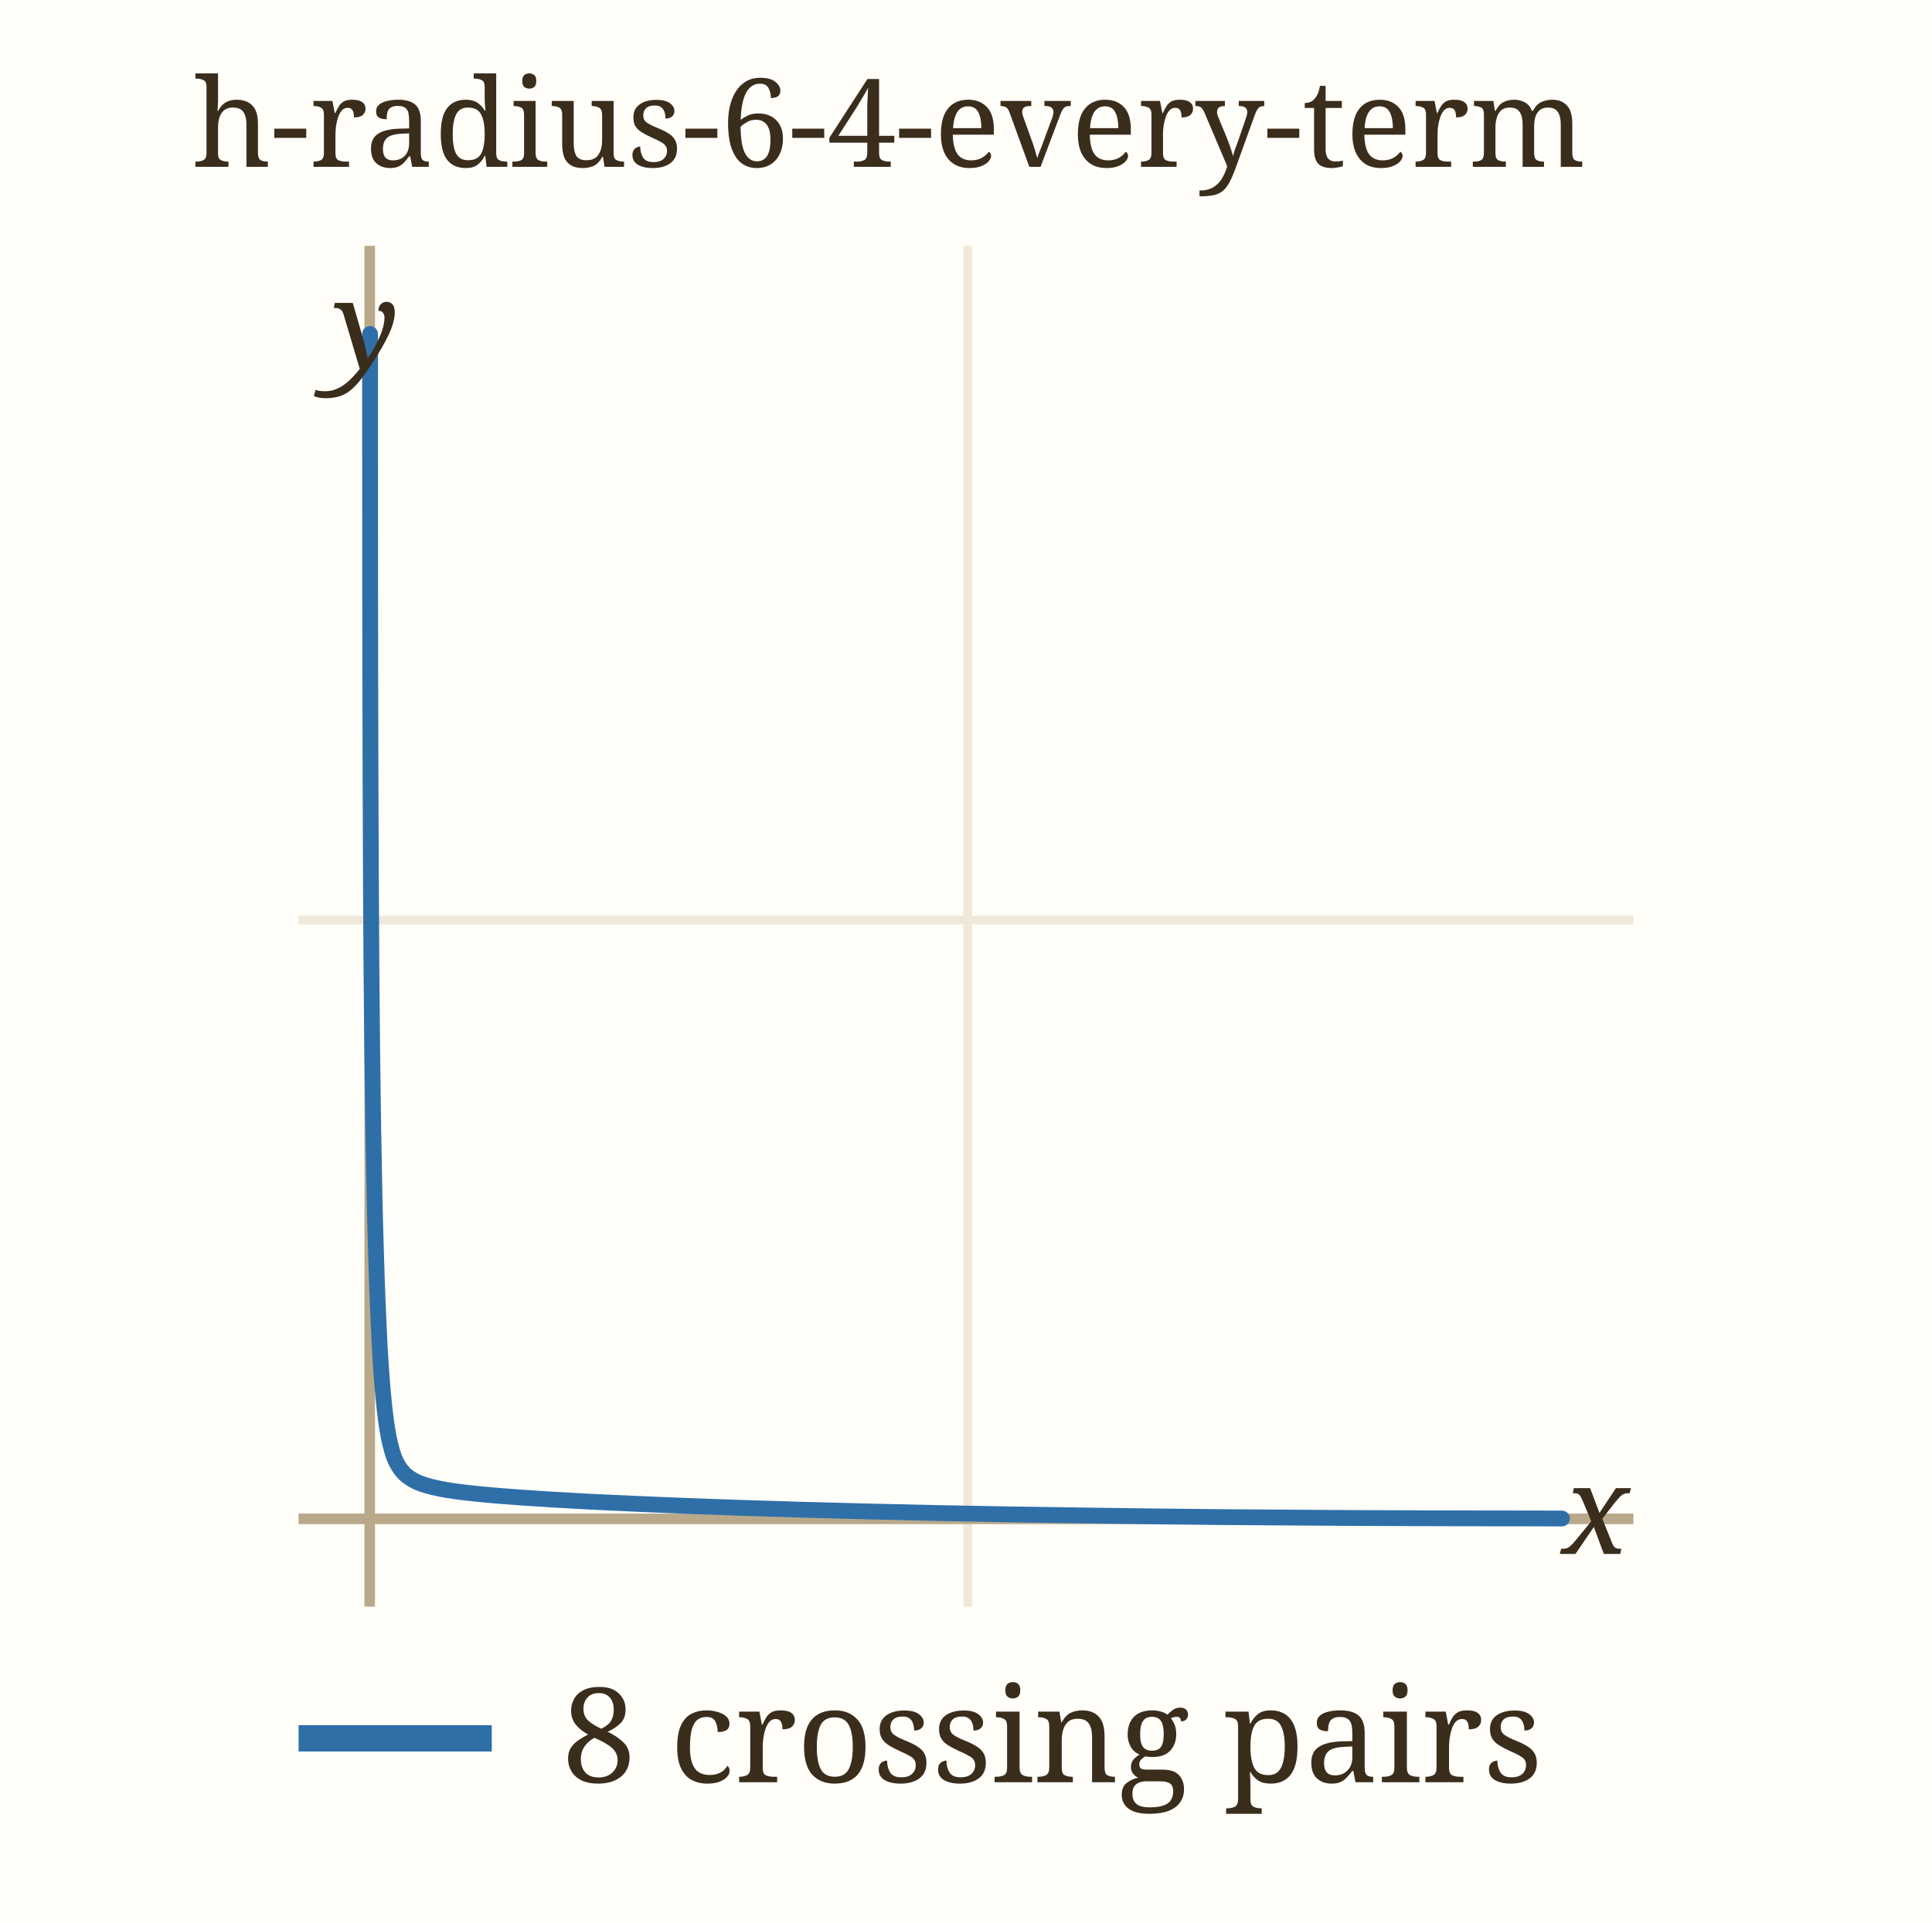
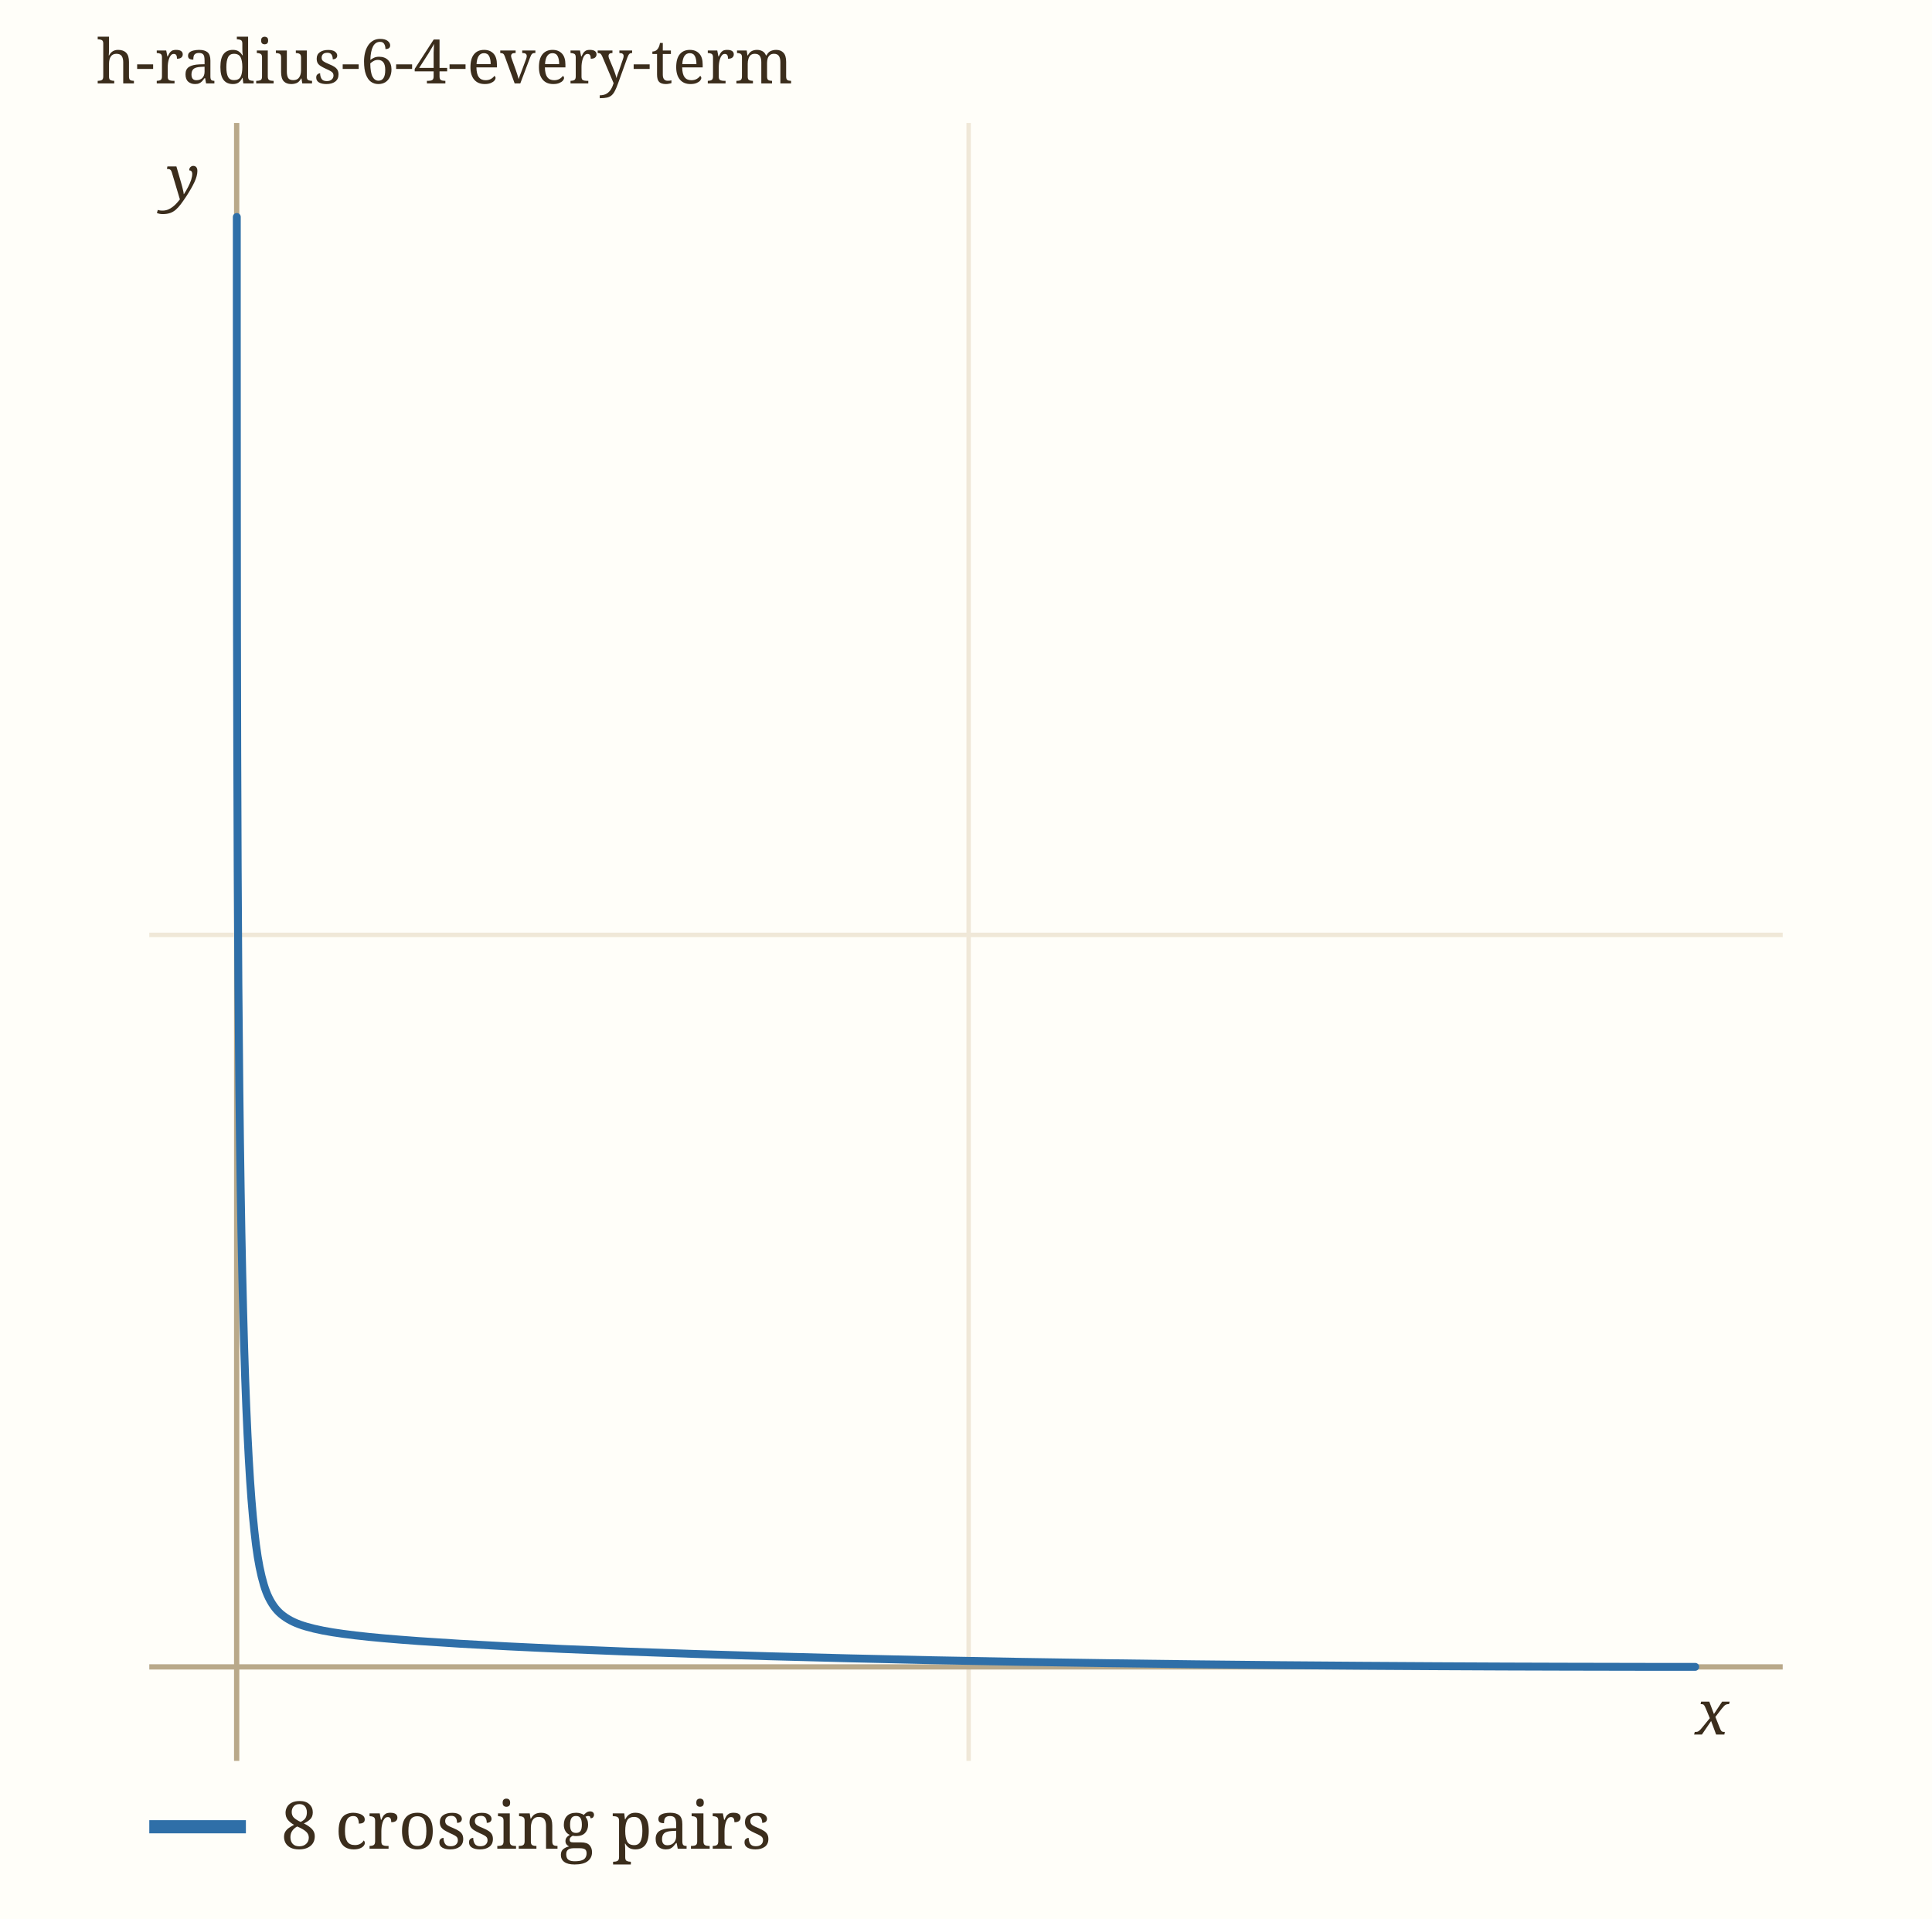
- <svg xmlns="http://www.w3.org/2000/svg" viewBox="0 0 220 219" width="220" height="219" role="img" aria-label="h-radius-6-4-every-term" data-panel="h-radius-6-4-every-term">
-   <rect x="0" y="0" width="220" height="219" fill="#fffef9" />
+ <svg xmlns="http://www.w3.org/2000/svg" viewBox="0 0 440 437" width="440" height="437" role="img" aria-label="h-radius-6-4-every-term" data-panel="h-radius-6-4-every-term">
+   <rect x="0" y="0" width="440" height="437" fill="#fffef9" />
  <clipPath id="clip-h-radius-6-4-every-term">
-     <rect x="34" y="28" width="152" height="155" />
+     <rect x="34" y="28" width="372" height="373" />
  </clipPath>
  <g clip-path="url(#clip-h-radius-6-4-every-term)">
-     <line x1="42.1" x2="42.1" y1="28" y2="183" stroke="#b9a98a" stroke-width="1.2" />
-     <line x1="110.2" x2="110.2" y1="28" y2="183" stroke="#f0e8d8" stroke-width="1" />
-     <text x="110.2" y="197.0" font-family="ui-monospace, Menlo, monospace" font-size="11" fill="#9c8a6a" text-anchor="middle">0.5</text>
-     <line x1="34" x2="186" y1="173.0" y2="173.0" stroke="#b9a98a" stroke-width="1.2" />
-     <line x1="34" x2="186" y1="104.8" y2="104.8" stroke="#f0e8d8" stroke-width="1" />
-     <text x="28.0" y="108.8" font-family="ui-monospace, Menlo, monospace" font-size="11" fill="#9c8a6a" text-anchor="end">0.5</text>
-     <path d="M177.86,172.96 C177.18,172.96 175.81,172.96 173.76,172.95 C171.72,172.95 168.91,172.95 165.57,172.94 C162.24,172.93 158.15,172.92 153.76,172.90 C149.36,172.87 144.32,172.84 139.23,172.80 C134.13,172.75 128.57,172.69 123.20,172.61 C117.82,172.54 112.21,172.45 106.95,172.34 C101.70,172.23 96.45,172.10 91.67,171.97 C86.90,171.83 82.34,171.68 78.28,171.53 C74.23,171.37 70.55,171.21 67.35,171.05 C64.14,170.89 61.41,170.72 59.05,170.55 C56.69,170.38 54.82,170.22 53.20,170.03 C51.58,169.84 50.38,169.66 49.33,169.40 C48.28,169.15 47.56,168.90 46.91,168.50 C46.25,168.11 45.82,167.69 45.41,167.04 C45.00,166.38 44.72,165.66 44.45,164.54 C44.18,163.43 43.98,162.18 43.78,160.35 C43.58,158.52 43.41,156.41 43.25,153.55 C43.10,150.68 42.95,147.34 42.83,143.15 C42.70,138.96 42.59,134.05 42.50,128.42 C42.41,122.80 42.34,116.23 42.29,109.42 C42.24,102.60 42.21,94.81 42.19,87.53 C42.16,80.25 42.16,72.33 42.15,65.75 C42.14,59.16 42.14,52.63 42.14,48.01 C42.14,43.40 42.14,39.71 42.14,38.04 C42.14,36.38 42.14,36.38 42.14,38.04 C42.14,39.71 42.14,43.40 42.14,48.01 C42.14,52.63 42.14,59.16 42.15,65.75 C42.16,72.33 42.16,80.25 42.19,87.53 C42.21,94.81 42.24,102.60 42.29,109.42 C42.34,116.23 42.41,122.80 42.50,128.42 C42.59,134.05 42.70,138.96 42.83,143.15 C42.95,147.34 43.10,150.68 43.25,153.55 C43.41,156.41 43.58,158.52 43.78,160.35 C43.98,162.18 44.18,163.43 44.45,164.54 C44.72,165.66 45.00,166.38 45.41,167.04 C45.82,167.69 46.25,168.11 46.91,168.50 C47.56,168.90 48.28,169.15 49.33,169.40 C50.38,169.66 51.58,169.84 53.20,170.03 C54.82,170.22 56.69,170.38 59.05,170.55 C61.41,170.72 64.14,170.89 67.35,171.05 C70.55,171.21 74.23,171.37 78.28,171.53 C82.34,171.68 86.90,171.83 91.67,171.97 C96.45,172.10 101.70,172.23 106.95,172.34 C112.21,172.45 117.82,172.54 123.20,172.61 C128.57,172.69 134.13,172.75 139.23,172.80 C144.32,172.84 149.36,172.87 153.76,172.90 C158.15,172.92 162.24,172.93 165.57,172.94 C168.91,172.95 171.72,172.95 173.76,172.95 C175.81,172.96 177.18,172.96 177.86,172.96 C178.54,172.96 178.54,172.96 177.86,172.96 C177.18,172.96 175.81,172.96 173.76,172.95 C171.72,172.95 168.91,172.95 165.57,172.94 C162.24,172.93 158.15,172.92 153.76,172.90 C149.36,172.87 144.32,172.84 139.23,172.80 C134.13,172.75 128.57,172.69 123.20,172.61 C117.82,172.54 112.21,172.45 106.95,172.34 C101.70,172.23 96.45,172.10 91.67,171.97 C86.90,171.83 82.34,171.68 78.28,171.53 C74.23,171.37 70.55,171.21 67.35,171.05 C64.14,170.89 61.41,170.72 59.05,170.55 C56.69,170.38 54.82,170.22 53.20,170.03 C51.58,169.84 50.38,169.66 49.33,169.40 C48.28,169.15 47.56,168.90 46.91,168.50 C46.25,168.11 45.82,167.69 45.41,167.04 C45.00,166.38 44.72,165.66 44.45,164.54 C44.18,163.43 43.98,162.18 43.78,160.35 C43.58,158.52 43.41,156.41 43.25,153.55 C43.10,150.68 42.95,147.34 42.83,143.15 C42.70,138.96 42.59,134.05 42.50,128.42 C42.41,122.80 42.34,116.23 42.29,109.42 C42.24,102.60 42.21,94.81 42.19,87.53 C42.16,80.25 42.16,72.33 42.15,65.75 C42.14,59.16 42.14,52.63 42.14,48.01 C42.14,43.40 42.14,39.71 42.14,38.04 C42.14,36.38 42.14,36.38 42.14,38.04 C42.14,39.71 42.14,43.40 42.14,48.01 C42.14,52.63 42.14,59.16 42.15,65.75 C42.16,72.33 42.16,80.25 42.19,87.53 C42.21,94.81 42.24,102.60 42.29,109.42 C42.34,116.23 42.41,122.80 42.50,128.42 C42.59,134.05 42.70,138.96 42.83,143.15 C42.95,147.34 43.10,150.68 43.25,153.55 C43.41,156.41 43.58,158.52 43.78,160.35 C43.98,162.18 44.18,163.43 44.45,164.54 C44.72,165.66 45.00,166.38 45.41,167.04 C45.82,167.69 46.25,168.11 46.91,168.50 C47.56,168.90 48.28,169.15 49.33,169.40 C50.38,169.66 51.58,169.84 53.20,170.03 C54.82,170.22 56.69,170.38 59.05,170.55 C61.41,170.72 64.14,170.89 67.35,171.05 C70.55,171.21 74.23,171.37 78.28,171.53 C82.34,171.68 86.90,171.83 91.67,171.97 C96.45,172.10 101.70,172.23 106.95,172.34 C112.21,172.45 117.82,172.54 123.20,172.61 C128.57,172.69 134.13,172.75 139.23,172.80 C144.32,172.84 149.36,172.87 153.76,172.90 C158.15,172.92 162.24,172.93 165.57,172.94 C168.91,172.95 171.72,172.95 173.76,172.95 C175.81,172.96 177.18,172.96 177.86,172.96" fill="none" stroke="#2f6fa8" stroke-width="1.8" stroke-linecap="round" data-path="h-radius-6-4-every-term" />
+     <line x1="53.9" x2="53.9" y1="28" y2="401" stroke="#b9a98a" stroke-width="1.2" />
+     <line x1="220.6" x2="220.6" y1="28" y2="401" stroke="#f0e8d8" stroke-width="1" />
+     <text x="220.6" y="415.0" font-family="ui-monospace, Menlo, monospace" font-size="11" fill="#9c8a6a" text-anchor="middle">0.5</text>
+     <line x1="34" x2="406" y1="379.6" y2="379.6" stroke="#b9a98a" stroke-width="1.2" />
+     <line x1="34" x2="406" y1="212.9" y2="212.9" stroke="#f0e8d8" stroke-width="1" />
+     <text x="28.0" y="216.9" font-family="ui-monospace, Menlo, monospace" font-size="11" fill="#9c8a6a" text-anchor="end">0.5</text>
+     <path d="M386.07,379.59 C384.40,379.59 381.07,379.59 376.06,379.59 C371.05,379.58 364.17,379.58 356.01,379.55 C347.85,379.53 337.83,379.50 327.08,379.44 C316.34,379.38 303.99,379.31 291.53,379.20 C279.06,379.08 265.46,378.94 252.29,378.75 C239.13,378.57 225.40,378.34 212.54,378.08 C199.68,377.81 186.84,377.50 175.15,377.17 C163.46,376.84 152.30,376.47 142.37,376.09 C132.45,375.72 123.46,375.32 115.62,374.92 C107.77,374.52 101.08,374.12 95.31,373.71 C89.54,373.29 84.94,372.90 80.98,372.43 C77.02,371.96 74.09,371.51 71.52,370.89 C68.96,370.27 67.19,369.65 65.59,368.69 C63.99,367.72 62.92,366.71 61.92,365.10 C60.92,363.49 60.25,361.73 59.58,359.00 C58.92,356.28 58.42,353.22 57.94,348.73 C57.45,344.25 57.04,339.10 56.65,332.09 C56.26,325.07 55.91,316.89 55.60,306.65 C55.30,296.40 55.02,284.37 54.81,270.60 C54.59,256.84 54.42,240.76 54.29,224.08 C54.16,207.40 54.09,188.34 54.03,170.53 C53.98,152.72 53.96,133.33 53.95,117.21 C53.93,101.09 53.93,85.11 53.93,73.81 C53.93,62.51 53.93,53.48 53.93,49.41 C53.93,45.34 53.93,45.34 53.93,49.41 C53.93,53.48 53.93,62.51 53.93,73.81 C53.93,85.11 53.93,101.09 53.95,117.21 C53.96,133.33 53.98,152.72 54.03,170.53 C54.09,188.34 54.16,207.40 54.29,224.08 C54.42,240.76 54.59,256.84 54.81,270.60 C55.02,284.37 55.30,296.40 55.60,306.65 C55.91,316.89 56.26,325.07 56.65,332.09 C57.04,339.10 57.45,344.25 57.94,348.73 C58.42,353.22 58.92,356.28 59.58,359.00 C60.25,361.73 60.92,363.49 61.92,365.10 C62.92,366.71 63.99,367.72 65.59,368.69 C67.19,369.65 68.96,370.27 71.52,370.89 C74.09,371.51 77.02,371.96 80.98,372.43 C84.94,372.90 89.54,373.29 95.31,373.71 C101.08,374.12 107.77,374.52 115.62,374.92 C123.46,375.32 132.45,375.72 142.37,376.09 C152.30,376.47 163.46,376.84 175.15,377.17 C186.84,377.50 199.68,377.81 212.54,378.08 C225.40,378.34 239.13,378.57 252.29,378.75 C265.46,378.94 279.06,379.08 291.53,379.20 C303.99,379.31 316.34,379.38 327.08,379.44 C337.83,379.50 347.85,379.53 356.01,379.55 C364.17,379.58 371.05,379.58 376.06,379.59 C381.07,379.59 384.40,379.59 386.07,379.59 C387.74,379.59 387.74,379.59 386.07,379.59 C384.40,379.59 381.07,379.59 376.06,379.59 C371.05,379.58 364.17,379.58 356.01,379.55 C347.85,379.53 337.83,379.50 327.08,379.44 C316.34,379.38 303.99,379.31 291.53,379.20 C279.06,379.08 265.46,378.94 252.29,378.75 C239.13,378.57 225.40,378.34 212.54,378.08 C199.68,377.81 186.84,377.50 175.15,377.17 C163.46,376.84 152.30,376.47 142.37,376.09 C132.45,375.72 123.46,375.32 115.62,374.92 C107.77,374.52 101.08,374.12 95.31,373.71 C89.54,373.29 84.94,372.90 80.98,372.43 C77.02,371.96 74.09,371.51 71.52,370.89 C68.96,370.27 67.19,369.65 65.59,368.69 C63.99,367.72 62.92,366.71 61.92,365.10 C60.92,363.49 60.25,361.73 59.58,359.00 C58.92,356.28 58.42,353.22 57.94,348.73 C57.45,344.25 57.04,339.10 56.65,332.09 C56.26,325.07 55.91,316.89 55.60,306.65 C55.30,296.40 55.02,284.37 54.81,270.60 C54.59,256.84 54.42,240.76 54.29,224.08 C54.16,207.40 54.09,188.34 54.03,170.53 C53.98,152.72 53.96,133.33 53.95,117.21 C53.93,101.09 53.93,85.11 53.93,73.81 C53.93,62.51 53.93,53.48 53.93,49.41 C53.93,45.34 53.93,45.34 53.93,49.41 C53.93,53.48 53.93,62.51 53.93,73.81 C53.93,85.11 53.93,101.09 53.95,117.21 C53.96,133.33 53.98,152.72 54.03,170.53 C54.09,188.34 54.16,207.40 54.29,224.08 C54.42,240.76 54.59,256.84 54.81,270.60 C55.02,284.37 55.30,296.40 55.60,306.65 C55.91,316.89 56.26,325.07 56.65,332.09 C57.04,339.10 57.45,344.25 57.94,348.73 C58.42,353.22 58.92,356.28 59.58,359.00 C60.25,361.73 60.92,363.49 61.92,365.10 C62.92,366.71 63.99,367.72 65.59,368.69 C67.19,369.65 68.96,370.27 71.52,370.89 C74.09,371.51 77.02,371.96 80.98,372.43 C84.94,372.90 89.54,373.29 95.31,373.71 C101.08,374.12 107.77,374.52 115.62,374.92 C123.46,375.32 132.45,375.72 142.37,376.09 C152.30,376.47 163.46,376.84 175.15,377.17 C186.84,377.50 199.68,377.81 212.54,378.08 C225.40,378.34 239.13,378.57 252.29,378.75 C265.46,378.94 279.06,379.08 291.53,379.20 C303.99,379.31 316.34,379.38 327.08,379.44 C337.83,379.50 347.85,379.53 356.01,379.55 C364.17,379.58 371.05,379.58 376.06,379.59 C381.07,379.59 384.40,379.59 386.07,379.59" fill="none" stroke="#2f6fa8" stroke-width="1.8" stroke-linecap="round" data-path="h-radius-6-4-every-term" />
  </g>
-   <text x="177.9" y="177.0" font-family="Georgia, serif" font-size="14" font-style="italic" fill="#3b2d1c">x</text>
-   <text x="38.0" y="42.0" font-family="Georgia, serif" font-size="14" font-style="italic" fill="#3b2d1c">y</text>
+   <text x="386.1" y="395.0" font-family="Georgia, serif" font-size="14" font-style="italic" fill="#3b2d1c">x</text>
+   <text x="38.0" y="45.4" font-family="Georgia, serif" font-size="14" font-style="italic" fill="#3b2d1c">y</text>
  <text x="22" y="19" font-family="Georgia, serif" font-size="14" fill="#3b2d1c">h-radius-6-4-every-term</text>
-   <line x1="34" x2="56" y1="198" y2="198" stroke="#2f6fa8" stroke-width="3" />
-   <text x="64" y="203" font-family="Georgia, serif" font-size="15" fill="#3b2d1c">8 crossing pairs</text>
+   <line x1="34" x2="56" y1="416" y2="416" stroke="#2f6fa8" stroke-width="3" />
+   <text x="64" y="421" font-family="Georgia, serif" font-size="15" fill="#3b2d1c">8 crossing pairs</text>
</svg>
